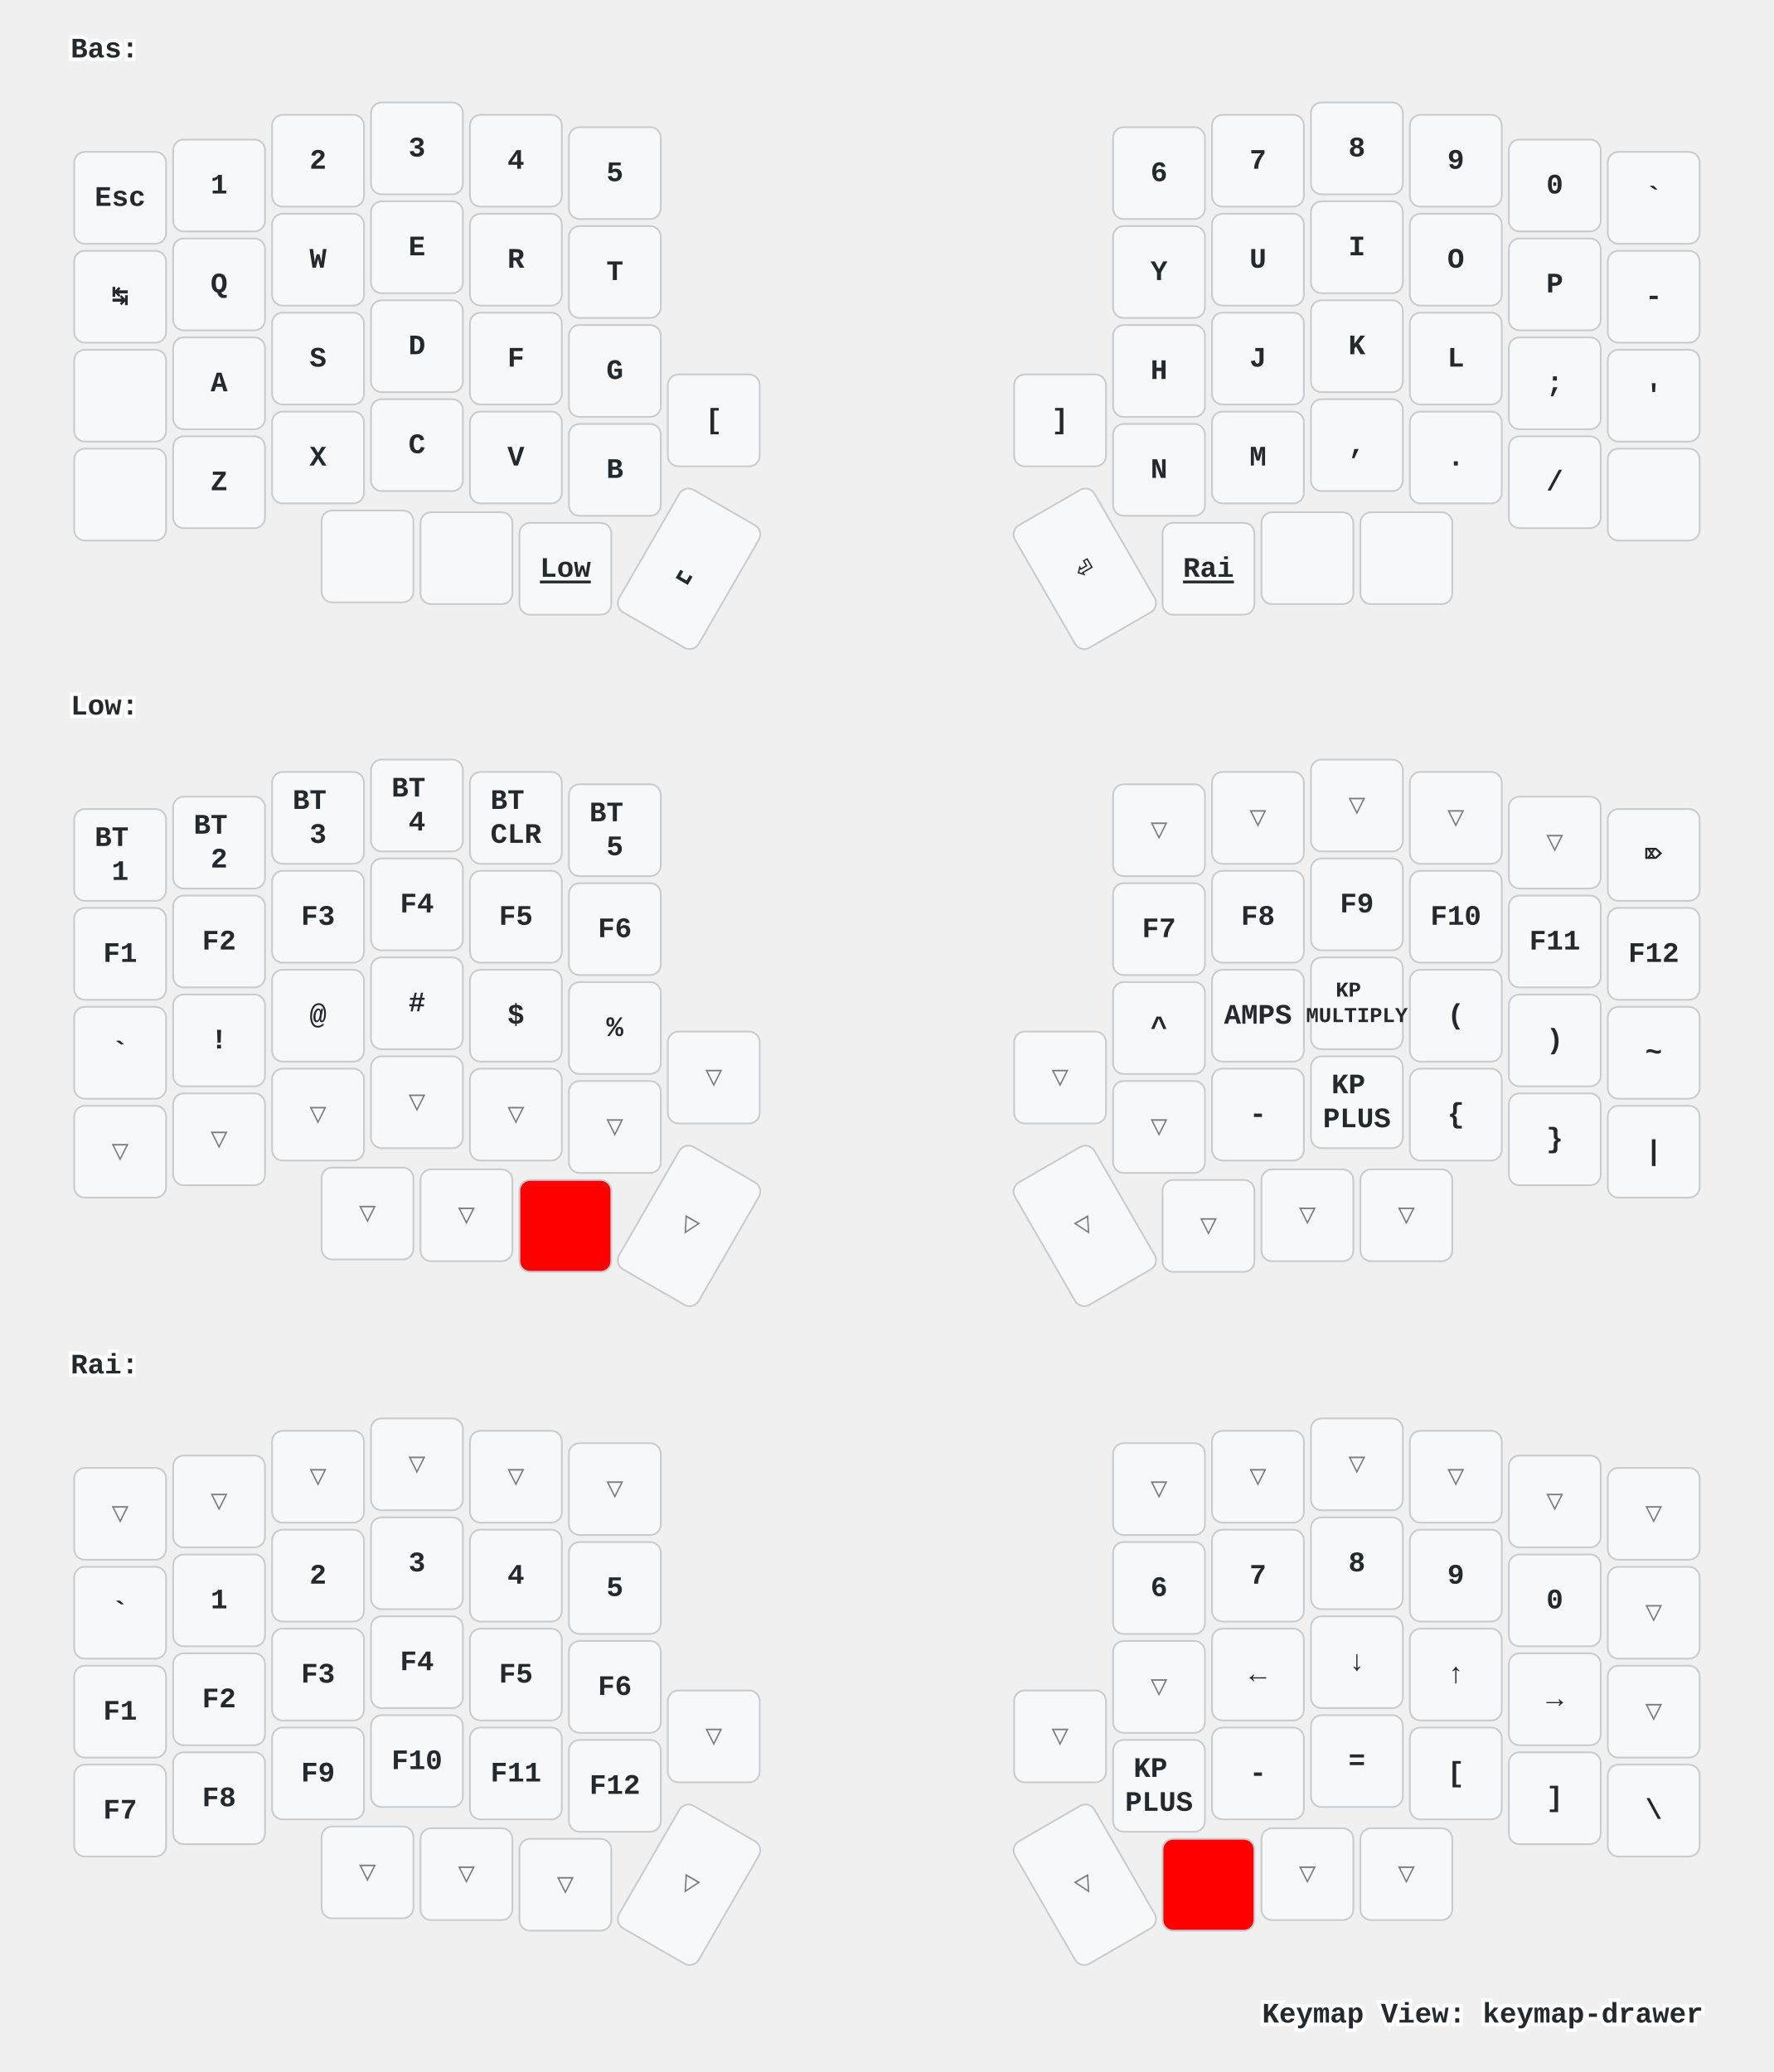
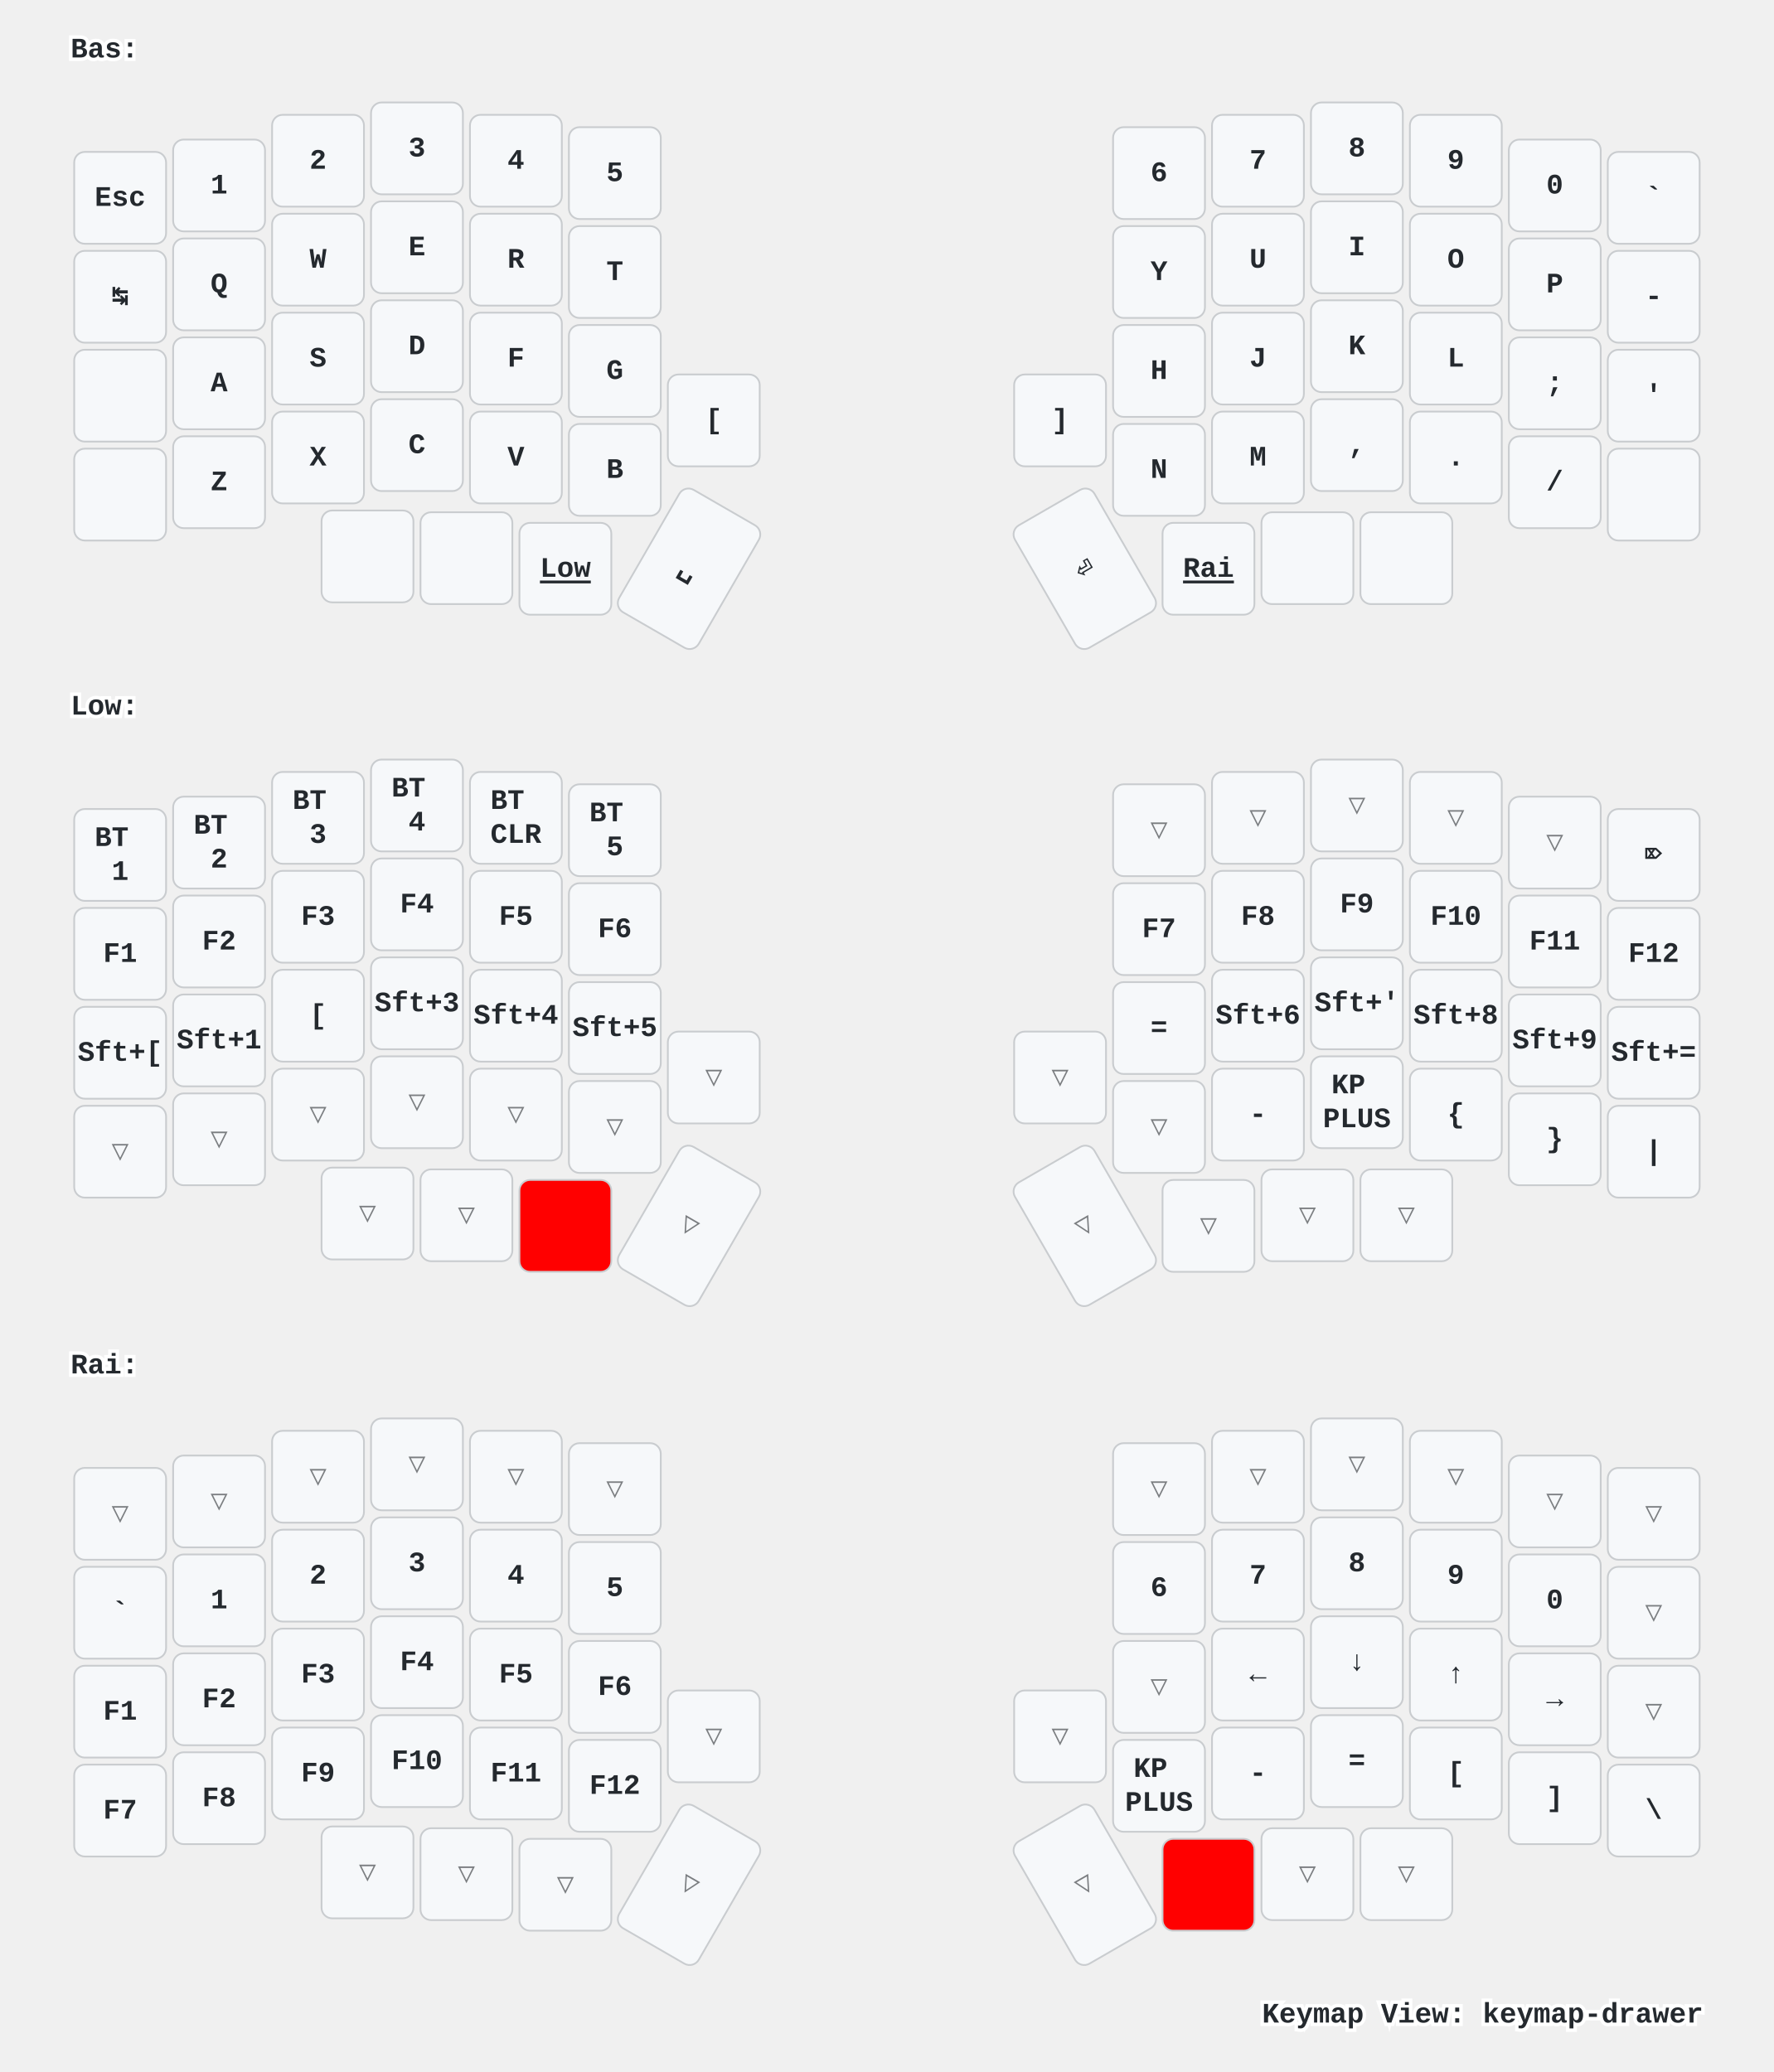
<svg xmlns="http://www.w3.org/2000/svg" xmlns:xlink="http://www.w3.org/1999/xlink" width="1004" height="1173" viewBox="0 0 1004 1173" class="keymap">
  <defs>/* start glyphs */
<svg id="mdi:apple-keyboard-command">
      <svg id="mdi-apple-keyboard-command" viewBox="0 0 24 24">
        <path d="M6,2A4,4 0 0,1 10,6V8H14V6A4,4 0 0,1 18,2A4,4 0 0,1 22,6A4,4 0 0,1 18,10H16V14H18A4,4 0 0,1 22,18A4,4 0 0,1 18,22A4,4 0 0,1 14,18V16H10V18A4,4 0 0,1 6,22A4,4 0 0,1 2,18A4,4 0 0,1 6,14H8V10H6A4,4 0 0,1 2,6A4,4 0 0,1 6,2M16,18A2,2 0 0,0 18,20A2,2 0 0,0 20,18A2,2 0 0,0 18,16H16V18M14,10H10V14H14V10M6,16A2,2 0 0,0 4,18A2,2 0 0,0 6,20A2,2 0 0,0 8,18V16H6M8,6A2,2 0 0,0 6,4A2,2 0 0,0 4,6A2,2 0 0,0 6,8H8V6M18,8A2,2 0 0,0 20,6A2,2 0 0,0 18,4A2,2 0 0,0 16,6V8H18Z" />
      </svg>
    </svg>
    <svg id="mdi:apple-keyboard-control">
      <svg id="mdi-apple-keyboard-control" viewBox="0 0 24 24">
        <path d="M19.78,11.78L18.36,13.19L12,6.83L5.64,13.19L4.22,11.78L12,4L19.78,11.78Z" />
      </svg>
    </svg>
    <svg id="mdi:apple-keyboard-option">
      <svg id="mdi-apple-keyboard-option" viewBox="0 0 24 24">
        <path d="M3,4H9.11L16.15,18H21V20H14.88L7.84,6H3V4M14,4H21V6H14V4Z" />
      </svg>
    </svg>
    <svg id="mdi:apple-keyboard-shift">
      <svg id="mdi-apple-keyboard-shift" viewBox="0 0 24 24">
        <path d="M15,18V12H17.17L12,6.83L6.83,12H9V18H15M12,4L22,14H17V20H7V14H2L12,4Z" />
      </svg>
    </svg>
    <svg id="mdi:backspace-outline">
      <svg id="mdi-backspace-outline" viewBox="0 0 24 24">
        <path d="M19,15.59L17.59,17L14,13.41L10.41,17L9,15.59L12.59,12L9,8.41L10.41,7L14,10.59L17.59,7L19,8.41L15.41,12L19,15.59M22,3A2,2 0 0,1 24,5V19A2,2 0 0,1 22,21H7C6.31,21 5.77,20.64 5.41,20.11L0,12L5.41,3.88C5.77,3.35 6.31,3 7,3H22M22,5H7L2.28,12L7,19H22V5Z" />
      </svg>
    </svg>
  </defs>/* end glyphs */
<style>/* inherit to force styles through use tags */
svg path {
    fill: inherit;
}

/* font and background color specifications */
svg.keymap {
    font-family: SFMono-Regular,Consolas,Liberation Mono,Menlo,monospace;
    font-size: 14px;
    font-kerning: normal;
    text-rendering: optimizeLegibility;
    fill: #24292e;
}

/* default key styling */
rect.key {
    fill: #f6f8fa;
}

rect.key, rect.combo {
    stroke: #c9cccf;
    stroke-width: 1;
}

/* default key side styling, only used is draw_key_sides is set */
rect.side {
    filter: brightness(90%);
}

/* color accent for combo boxes */
rect.combo, rect.combo-separate {
    fill: #cdf;
}

/* color accent for held keys */
rect.held, rect.combo.held {
    fill: #fdd;
}

/* color accent for ghost (optional) keys */
rect.ghost, rect.combo.ghost {
    stroke-dasharray: 4, 4;
    stroke-width: 2;
}

text {
    text-anchor: middle;
    dominant-baseline: middle;
}

/* styling for layer labels */
text.label {
    font-weight: bold;
    text-anchor: start;
    stroke: white;
    stroke-width: 4;
    paint-order: stroke;
}

/* styling for optional footer */
text.footer {
    text-anchor: end;
    dominant-baseline: auto;
    stroke: white;
    stroke-width: 4;
    paint-order: stroke;
}

/* styling for combo tap, and key non-tap label text */
text.combo, text.hold, text.shifted, text.left, text.right {
    font-size: 11px;
}

text.hold {
    text-anchor: middle;
    dominant-baseline: auto;
}

text.shifted {
    text-anchor: middle;
    dominant-baseline: hanging;
}

text.left {
    text-anchor: start;
}

text.right {
    text-anchor: end;
}

text.layer-activator {
    text-decoration: underline;
}

/* styling for hold/shifted label text in combo box */
text.combo.hold, text.combo.shifted, text.combo.left, text.combo.right {
    font-size: 8px;
}

/* lighter symbol for transparent keys */
text.trans {
    fill: #7b7e81;
}

/* styling for combo dendrons */
path.combo {
    stroke-width: 1;
    stroke: gray;
    fill: none;
}

/* Start Tabler Icons Cleanup */
/* cannot use height/width with glyphs */
.icon-tabler &gt; path {
    fill: inherit;
    stroke: inherit;
    stroke-width: 2;
}
/* hide tabler's default box */
.icon-tabler &gt; path[stroke="none"][fill="none"] {
    visibility: hidden;
}
/* End Tabler Icons Cleanup */

/* For default sytles, see https://github.com/caksoylar/keymap-drawer/blob/main/keymap_drawer/config.py#L85 */

svg.keymap {
  font-family: Ubuntu Mono, Inconsolata, Consolas, Liberation Mono, Menlo, monospace;
  font-size: 16px;
  font-weight: bold;
  text-rendering: optimizeLegibility;
}

/* Color accent for held keys
red = #f00
green = #0f0
blue = #00f
yellow = #ff0
cyan = #0ff
magenta = #f0f
white = #fff
black = #000
grey = #888
light grey = #ccc
#ffc
*/
rect.held, rect.combo.held {
    fill: #f00;
}

/* Technique borrowed and extended from https://github.com/englmaxi/zmk-config/blob/master/keymap-drawer/config.yaml */
.sym_sub_text.tap {
  translate: -5px 2px;
  font-size: 20px;
}
.sym_sub_text.shifted {
  translate: 10px 13px;
  font-size: 10px;
  opacity: 1.0;
}
.combo.sym_sub_text.tap {
  translate: -1px 1px;
}
.combo.sym_sub_text.shifted {
  translate: 7px 5px;
  font-size: 10px;
  opacity: 1.0;
}

/* Toggle */
.toggle.shifted {
  translate: -10px 12px;
}

.toggle.hold {
  translate: 13px -23px;
}

/* Variant for tap-dances */
.tap_dance.tap {
  translate: -7px 0px;
  font-size: 12px;
}
.tap_dance.shifted {
  translate: 7px 17px;
  font-size: 12px;
  opacity: 1.0;
}

/* Variant for symbol next to symbol */
.sym_by_sym.tap {
  translate: -6px 0px;
}
.sym_by_sym.shifted {
  translate: 10px 12px;
  opacity: 1.0;
}

.combo.sym_by_sym.tap {
  translate: -35px 0px;
}
.combo.sym_by_sym.shifted {
  translate: 35px 20px;
  opacity: 1.0;
}

.combo.sym_by_sym.hold {
  visibility: hidden;
}

/* hide hold box for combo sym_by_sym */
.combo.sym_by_sym.hold &gt; path[stroke="none"][fill="none"] {
  visibility: hidden;
}
</style>
  <g transform="translate(40, 0)" class="layer-Bas">
    <text x="0" y="28" class="label" id="Bas">Bas:</text>
    <g transform="translate(0, 56)">
      <g transform="translate(28, 56)" class="key keypos-0">
        <rect rx="6" ry="6" x="-26" y="-26" width="52" height="52" class="key" />
        <text x="0" y="0" class="key tap">Esc</text>
      </g>
      <g transform="translate(84, 49)" class="key keypos-1">
        <rect rx="6" ry="6" x="-26" y="-26" width="52" height="52" class="key" />
        <text x="0" y="0" class="key tap">1</text>
      </g>
      <g transform="translate(140, 35)" class="key keypos-2">
        <rect rx="6" ry="6" x="-26" y="-26" width="52" height="52" class="key" />
        <text x="0" y="0" class="key tap">2</text>
      </g>
      <g transform="translate(196, 28)" class="key keypos-3">
        <rect rx="6" ry="6" x="-26" y="-26" width="52" height="52" class="key" />
        <text x="0" y="0" class="key tap">3</text>
      </g>
      <g transform="translate(252, 35)" class="key keypos-4">
        <rect rx="6" ry="6" x="-26" y="-26" width="52" height="52" class="key" />
        <text x="0" y="0" class="key tap">4</text>
      </g>
      <g transform="translate(308, 42)" class="key keypos-5">
        <rect rx="6" ry="6" x="-26" y="-26" width="52" height="52" class="key" />
        <text x="0" y="0" class="key tap">5</text>
      </g>
      <g transform="translate(616, 42)" class="key keypos-6">
        <rect rx="6" ry="6" x="-26" y="-26" width="52" height="52" class="key" />
        <text x="0" y="0" class="key tap">6</text>
      </g>
      <g transform="translate(672, 35)" class="key keypos-7">
        <rect rx="6" ry="6" x="-26" y="-26" width="52" height="52" class="key" />
        <text x="0" y="0" class="key tap">7</text>
      </g>
      <g transform="translate(728, 28)" class="key keypos-8">
        <rect rx="6" ry="6" x="-26" y="-26" width="52" height="52" class="key" />
        <text x="0" y="0" class="key tap">8</text>
      </g>
      <g transform="translate(784, 35)" class="key keypos-9">
        <rect rx="6" ry="6" x="-26" y="-26" width="52" height="52" class="key" />
        <text x="0" y="0" class="key tap">9</text>
      </g>
      <g transform="translate(840, 49)" class="key keypos-10">
        <rect rx="6" ry="6" x="-26" y="-26" width="52" height="52" class="key" />
        <text x="0" y="0" class="key tap">0</text>
      </g>
      <g transform="translate(896, 56)" class="key keypos-11">
        <rect rx="6" ry="6" x="-26" y="-26" width="52" height="52" class="key" />
        <text x="0" y="0" class="key tap">`</text>
      </g>
      <g transform="translate(28, 112)" class="key keypos-12">
        <rect rx="6" ry="6" x="-26" y="-26" width="52" height="52" class="key" />
        <text x="0" y="0" class="key tap">↹</text>
      </g>
      <g transform="translate(84, 105)" class="key keypos-13">
        <rect rx="6" ry="6" x="-26" y="-26" width="52" height="52" class="key" />
        <text x="0" y="0" class="key tap">Q</text>
      </g>
      <g transform="translate(140, 91)" class="key keypos-14">
        <rect rx="6" ry="6" x="-26" y="-26" width="52" height="52" class="key" />
        <text x="0" y="0" class="key tap">W</text>
      </g>
      <g transform="translate(196, 84)" class="key keypos-15">
        <rect rx="6" ry="6" x="-26" y="-26" width="52" height="52" class="key" />
        <text x="0" y="0" class="key tap">E</text>
      </g>
      <g transform="translate(252, 91)" class="key keypos-16">
        <rect rx="6" ry="6" x="-26" y="-26" width="52" height="52" class="key" />
        <text x="0" y="0" class="key tap">R</text>
      </g>
      <g transform="translate(308, 98)" class="key keypos-17">
        <rect rx="6" ry="6" x="-26" y="-26" width="52" height="52" class="key" />
        <text x="0" y="0" class="key tap">T</text>
      </g>
      <g transform="translate(616, 98)" class="key keypos-18">
        <rect rx="6" ry="6" x="-26" y="-26" width="52" height="52" class="key" />
        <text x="0" y="0" class="key tap">Y</text>
      </g>
      <g transform="translate(672, 91)" class="key keypos-19">
        <rect rx="6" ry="6" x="-26" y="-26" width="52" height="52" class="key" />
        <text x="0" y="0" class="key tap">U</text>
      </g>
      <g transform="translate(728, 84)" class="key keypos-20">
        <rect rx="6" ry="6" x="-26" y="-26" width="52" height="52" class="key" />
        <text x="0" y="0" class="key tap">I</text>
      </g>
      <g transform="translate(784, 91)" class="key keypos-21">
        <rect rx="6" ry="6" x="-26" y="-26" width="52" height="52" class="key" />
        <text x="0" y="0" class="key tap">O</text>
      </g>
      <g transform="translate(840, 105)" class="key keypos-22">
        <rect rx="6" ry="6" x="-26" y="-26" width="52" height="52" class="key" />
        <text x="0" y="0" class="key tap">P</text>
      </g>
      <g transform="translate(896, 112)" class="key keypos-23">
        <rect rx="6" ry="6" x="-26" y="-26" width="52" height="52" class="key" />
        <text x="0" y="0" class="key tap">-</text>
      </g>
      <g transform="translate(28, 168)" class="key keypos-24">
        <rect rx="6" ry="6" x="-26" y="-26" width="52" height="52" class="key" />
        <use href="#mdi:apple-keyboard-control" xlink:href="#mdi:apple-keyboard-control" x="-9" y="-9" height="18" width="18.0" class="key tap glyph mdi:apple-keyboard-control" />
      </g>
      <g transform="translate(84, 161)" class="key keypos-25">
        <rect rx="6" ry="6" x="-26" y="-26" width="52" height="52" class="key" />
        <text x="0" y="0" class="key tap">A</text>
      </g>
      <g transform="translate(140, 147)" class="key keypos-26">
        <rect rx="6" ry="6" x="-26" y="-26" width="52" height="52" class="key" />
        <text x="0" y="0" class="key tap">S</text>
      </g>
      <g transform="translate(196, 140)" class="key keypos-27">
        <rect rx="6" ry="6" x="-26" y="-26" width="52" height="52" class="key" />
        <text x="0" y="0" class="key tap">D</text>
      </g>
      <g transform="translate(252, 147)" class="key keypos-28">
        <rect rx="6" ry="6" x="-26" y="-26" width="52" height="52" class="key" />
        <text x="0" y="0" class="key tap">F</text>
      </g>
      <g transform="translate(308, 154)" class="key keypos-29">
        <rect rx="6" ry="6" x="-26" y="-26" width="52" height="52" class="key" />
        <text x="0" y="0" class="key tap">G</text>
      </g>
      <g transform="translate(616, 154)" class="key keypos-30">
        <rect rx="6" ry="6" x="-26" y="-26" width="52" height="52" class="key" />
        <text x="0" y="0" class="key tap">H</text>
      </g>
      <g transform="translate(672, 147)" class="key keypos-31">
        <rect rx="6" ry="6" x="-26" y="-26" width="52" height="52" class="key" />
        <text x="0" y="0" class="key tap">J</text>
      </g>
      <g transform="translate(728, 140)" class="key keypos-32">
        <rect rx="6" ry="6" x="-26" y="-26" width="52" height="52" class="key" />
        <text x="0" y="0" class="key tap">K</text>
      </g>
      <g transform="translate(784, 147)" class="key keypos-33">
        <rect rx="6" ry="6" x="-26" y="-26" width="52" height="52" class="key" />
        <text x="0" y="0" class="key tap">L</text>
      </g>
      <g transform="translate(840, 161)" class="key keypos-34">
        <rect rx="6" ry="6" x="-26" y="-26" width="52" height="52" class="key" />
        <text x="0" y="0" class="key tap">;</text>
      </g>
      <g transform="translate(896, 168)" class="key keypos-35">
        <rect rx="6" ry="6" x="-26" y="-26" width="52" height="52" class="key" />
        <text x="0" y="0" class="key tap">'</text>
      </g>
      <g transform="translate(28, 224)" class="key keypos-36">
        <rect rx="6" ry="6" x="-26" y="-26" width="52" height="52" class="key" />
        <use href="#mdi:apple-keyboard-shift" xlink:href="#mdi:apple-keyboard-shift" x="-9" y="-9" height="18" width="18.0" class="key tap glyph mdi:apple-keyboard-shift" />
      </g>
      <g transform="translate(84, 217)" class="key keypos-37">
        <rect rx="6" ry="6" x="-26" y="-26" width="52" height="52" class="key" />
        <text x="0" y="0" class="key tap">Z</text>
      </g>
      <g transform="translate(140, 203)" class="key keypos-38">
        <rect rx="6" ry="6" x="-26" y="-26" width="52" height="52" class="key" />
        <text x="0" y="0" class="key tap">X</text>
      </g>
      <g transform="translate(196, 196)" class="key keypos-39">
        <rect rx="6" ry="6" x="-26" y="-26" width="52" height="52" class="key" />
        <text x="0" y="0" class="key tap">C</text>
      </g>
      <g transform="translate(252, 203)" class="key keypos-40">
        <rect rx="6" ry="6" x="-26" y="-26" width="52" height="52" class="key" />
        <text x="0" y="0" class="key tap">V</text>
      </g>
      <g transform="translate(308, 210)" class="key keypos-41">
        <rect rx="6" ry="6" x="-26" y="-26" width="52" height="52" class="key" />
        <text x="0" y="0" class="key tap">B</text>
      </g>
      <g transform="translate(364, 182)" class="key keypos-42">
        <rect rx="6" ry="6" x="-26" y="-26" width="52" height="52" class="key" />
        <text x="0" y="0" class="key tap">[</text>
      </g>
      <g transform="translate(560, 182)" class="key keypos-43">
        <rect rx="6" ry="6" x="-26" y="-26" width="52" height="52" class="key" />
        <text x="0" y="0" class="key tap">]</text>
      </g>
      <g transform="translate(616, 210)" class="key keypos-44">
        <rect rx="6" ry="6" x="-26" y="-26" width="52" height="52" class="key" />
        <text x="0" y="0" class="key tap">N</text>
      </g>
      <g transform="translate(672, 203)" class="key keypos-45">
        <rect rx="6" ry="6" x="-26" y="-26" width="52" height="52" class="key" />
        <text x="0" y="0" class="key tap">M</text>
      </g>
      <g transform="translate(728, 196)" class="key keypos-46">
        <rect rx="6" ry="6" x="-26" y="-26" width="52" height="52" class="key" />
        <text x="0" y="0" class="key tap">,</text>
      </g>
      <g transform="translate(784, 203)" class="key keypos-47">
        <rect rx="6" ry="6" x="-26" y="-26" width="52" height="52" class="key" />
        <text x="0" y="0" class="key tap">.</text>
      </g>
      <g transform="translate(840, 217)" class="key keypos-48">
        <rect rx="6" ry="6" x="-26" y="-26" width="52" height="52" class="key" />
        <text x="0" y="0" class="key tap">/</text>
      </g>
      <g transform="translate(896, 224)" class="key keypos-49">
        <rect rx="6" ry="6" x="-26" y="-26" width="52" height="52" class="key" />
        <use href="#mdi:apple-keyboard-shift" xlink:href="#mdi:apple-keyboard-shift" x="-9" y="-9" height="18" width="18.0" class="key tap glyph mdi:apple-keyboard-shift" />
      </g>
      <g transform="translate(168, 259)" class="key keypos-50">
        <rect rx="6" ry="6" x="-26" y="-26" width="52" height="52" class="key" />
        <use href="#mdi:apple-keyboard-option" xlink:href="#mdi:apple-keyboard-option" x="-9" y="-9" height="18" width="18.0" class="key tap glyph mdi:apple-keyboard-option" />
      </g>
      <g transform="translate(224, 260)" class="key keypos-51">
        <rect rx="6" ry="6" x="-26" y="-26" width="52" height="52" class="key" />
        <use href="#mdi:apple-keyboard-command" xlink:href="#mdi:apple-keyboard-command" x="-9" y="-9" height="18" width="18.0" class="key tap glyph mdi:apple-keyboard-command" />
      </g>
      <g transform="translate(280, 266)" class="key keypos-52">
        <rect rx="6" ry="6" x="-26" y="-26" width="52" height="52" class="key" />
        <a href="#Low">
          <text x="0" y="0" class="key tap layer-activator">Low</text>
        </a>
      </g>
      <g transform="translate(350, 266) rotate(30.0)" class="key keypos-53">
        <rect rx="6" ry="6" x="-26" y="-40" width="52" height="80" class="key" />
        <text x="0" y="0" class="key tap">␣</text>
      </g>
      <g transform="translate(574, 266) rotate(-30.0)" class="key keypos-54">
        <rect rx="6" ry="6" x="-26" y="-40" width="52" height="80" class="key" />
        <text x="0" y="0" class="key tap">⏎</text>
      </g>
      <g transform="translate(644, 266)" class="key keypos-55">
        <rect rx="6" ry="6" x="-26" y="-26" width="52" height="52" class="key" />
        <a href="#Rai">
          <text x="0" y="0" class="key tap layer-activator">Rai</text>
        </a>
      </g>
      <g transform="translate(700, 260)" class="key keypos-56">
        <rect rx="6" ry="6" x="-26" y="-26" width="52" height="52" class="key" />
        <use href="#mdi:backspace-outline" xlink:href="#mdi:backspace-outline" x="-9" y="-9" height="18" width="18.0" class="key tap glyph mdi:backspace-outline" />
      </g>
      <g transform="translate(756, 260)" class="key keypos-57">
        <rect rx="6" ry="6" x="-26" y="-26" width="52" height="52" class="key" />
        <use href="#mdi:apple-keyboard-command" xlink:href="#mdi:apple-keyboard-command" x="-9" y="-9" height="18" width="18.0" class="key tap glyph mdi:apple-keyboard-command" />
      </g>
    </g>
  </g>
  <g transform="translate(40, 372)" class="layer-Low">
    <text x="0" y="28" class="label" id="Low">Low:</text>
    <g transform="translate(0, 56)">
      <g transform="translate(28, 56)" class="key keypos-0">
        <rect rx="6" ry="6" x="-26" y="-26" width="52" height="52" class="key" />
        <text x="0" y="0" class="key tap">
          <tspan x="0" dy="-0.6em">BT</tspan>
          <tspan x="0" dy="1.2em">1</tspan>
        </text>
      </g>
      <g transform="translate(84, 49)" class="key keypos-1">
        <rect rx="6" ry="6" x="-26" y="-26" width="52" height="52" class="key" />
        <text x="0" y="0" class="key tap">
          <tspan x="0" dy="-0.6em">BT</tspan>
          <tspan x="0" dy="1.2em">2</tspan>
        </text>
      </g>
      <g transform="translate(140, 35)" class="key keypos-2">
        <rect rx="6" ry="6" x="-26" y="-26" width="52" height="52" class="key" />
        <text x="0" y="0" class="key tap">
          <tspan x="0" dy="-0.6em">BT</tspan>
          <tspan x="0" dy="1.2em">3</tspan>
        </text>
      </g>
      <g transform="translate(196, 28)" class="key keypos-3">
        <rect rx="6" ry="6" x="-26" y="-26" width="52" height="52" class="key" />
        <text x="0" y="0" class="key tap">
          <tspan x="0" dy="-0.6em">BT</tspan>
          <tspan x="0" dy="1.2em">4</tspan>
        </text>
      </g>
      <g transform="translate(252, 35)" class="key keypos-4">
        <rect rx="6" ry="6" x="-26" y="-26" width="52" height="52" class="key" />
        <text x="0" y="0" class="key tap">
          <tspan x="0" dy="-0.6em">BT</tspan>
          <tspan x="0" dy="1.2em">CLR</tspan>
        </text>
      </g>
      <g transform="translate(308, 42)" class="key keypos-5">
        <rect rx="6" ry="6" x="-26" y="-26" width="52" height="52" class="key" />
        <text x="0" y="0" class="key tap">
          <tspan x="0" dy="-0.6em">BT</tspan>
          <tspan x="0" dy="1.2em">5</tspan>
        </text>
      </g>
      <g transform="translate(616, 42)" class="key trans keypos-6">
        <rect rx="6" ry="6" x="-26" y="-26" width="52" height="52" class="key trans" />
        <text x="0" y="0" class="key trans tap">▽</text>
      </g>
      <g transform="translate(672, 35)" class="key trans keypos-7">
        <rect rx="6" ry="6" x="-26" y="-26" width="52" height="52" class="key trans" />
        <text x="0" y="0" class="key trans tap">▽</text>
      </g>
      <g transform="translate(728, 28)" class="key trans keypos-8">
        <rect rx="6" ry="6" x="-26" y="-26" width="52" height="52" class="key trans" />
        <text x="0" y="0" class="key trans tap">▽</text>
      </g>
      <g transform="translate(784, 35)" class="key trans keypos-9">
        <rect rx="6" ry="6" x="-26" y="-26" width="52" height="52" class="key trans" />
        <text x="0" y="0" class="key trans tap">▽</text>
      </g>
      <g transform="translate(840, 49)" class="key trans keypos-10">
        <rect rx="6" ry="6" x="-26" y="-26" width="52" height="52" class="key trans" />
        <text x="0" y="0" class="key trans tap">▽</text>
      </g>
      <g transform="translate(896, 56)" class="key keypos-11">
        <rect rx="6" ry="6" x="-26" y="-26" width="52" height="52" class="key" />
        <text x="0" y="0" class="key tap">⌦</text>
      </g>
      <g transform="translate(28, 112)" class="key keypos-12">
        <rect rx="6" ry="6" x="-26" y="-26" width="52" height="52" class="key" />
        <text x="0" y="0" class="key tap">F1</text>
      </g>
      <g transform="translate(84, 105)" class="key keypos-13">
        <rect rx="6" ry="6" x="-26" y="-26" width="52" height="52" class="key" />
        <text x="0" y="0" class="key tap">F2</text>
      </g>
      <g transform="translate(140, 91)" class="key keypos-14">
        <rect rx="6" ry="6" x="-26" y="-26" width="52" height="52" class="key" />
        <text x="0" y="0" class="key tap">F3</text>
      </g>
      <g transform="translate(196, 84)" class="key keypos-15">
        <rect rx="6" ry="6" x="-26" y="-26" width="52" height="52" class="key" />
        <text x="0" y="0" class="key tap">F4</text>
      </g>
      <g transform="translate(252, 91)" class="key keypos-16">
        <rect rx="6" ry="6" x="-26" y="-26" width="52" height="52" class="key" />
        <text x="0" y="0" class="key tap">F5</text>
      </g>
      <g transform="translate(308, 98)" class="key keypos-17">
        <rect rx="6" ry="6" x="-26" y="-26" width="52" height="52" class="key" />
        <text x="0" y="0" class="key tap">F6</text>
      </g>
      <g transform="translate(616, 98)" class="key keypos-18">
        <rect rx="6" ry="6" x="-26" y="-26" width="52" height="52" class="key" />
        <text x="0" y="0" class="key tap">F7</text>
      </g>
      <g transform="translate(672, 91)" class="key keypos-19">
        <rect rx="6" ry="6" x="-26" y="-26" width="52" height="52" class="key" />
        <text x="0" y="0" class="key tap">F8</text>
      </g>
      <g transform="translate(728, 84)" class="key keypos-20">
        <rect rx="6" ry="6" x="-26" y="-26" width="52" height="52" class="key" />
        <text x="0" y="0" class="key tap">F9</text>
      </g>
      <g transform="translate(784, 91)" class="key keypos-21">
        <rect rx="6" ry="6" x="-26" y="-26" width="52" height="52" class="key" />
        <text x="0" y="0" class="key tap">F10</text>
      </g>
      <g transform="translate(840, 105)" class="key keypos-22">
        <rect rx="6" ry="6" x="-26" y="-26" width="52" height="52" class="key" />
        <text x="0" y="0" class="key tap">F11</text>
      </g>
      <g transform="translate(896, 112)" class="key keypos-23">
        <rect rx="6" ry="6" x="-26" y="-26" width="52" height="52" class="key" />
        <text x="0" y="0" class="key tap">F12</text>
      </g>
      <g transform="translate(28, 168)" class="key keypos-24">
        <rect rx="6" ry="6" x="-26" y="-26" width="52" height="52" class="key" />
-         <text x="0" y="0" class="key tap">`</text>
+         <text x="0" y="0" class="key tap">Sft+[</text>
      </g>
      <g transform="translate(84, 161)" class="key keypos-25">
        <rect rx="6" ry="6" x="-26" y="-26" width="52" height="52" class="key" />
-         <text x="0" y="0" class="key tap">!</text>
+         <text x="0" y="0" class="key tap">Sft+1</text>
      </g>
      <g transform="translate(140, 147)" class="key keypos-26">
        <rect rx="6" ry="6" x="-26" y="-26" width="52" height="52" class="key" />
-         <text x="0" y="0" class="key tap">@</text>
+         <text x="0" y="0" class="key tap">[</text>
      </g>
      <g transform="translate(196, 140)" class="key keypos-27">
        <rect rx="6" ry="6" x="-26" y="-26" width="52" height="52" class="key" />
-         <text x="0" y="0" class="key tap">#</text>
+         <text x="0" y="0" class="key tap">Sft+3</text>
      </g>
      <g transform="translate(252, 147)" class="key keypos-28">
        <rect rx="6" ry="6" x="-26" y="-26" width="52" height="52" class="key" />
-         <text x="0" y="0" class="key tap">$</text>
+         <text x="0" y="0" class="key tap">Sft+4</text>
      </g>
      <g transform="translate(308, 154)" class="key keypos-29">
        <rect rx="6" ry="6" x="-26" y="-26" width="52" height="52" class="key" />
-         <text x="0" y="0" class="key tap">%</text>
+         <text x="0" y="0" class="key tap">Sft+5</text>
      </g>
      <g transform="translate(616, 154)" class="key keypos-30">
        <rect rx="6" ry="6" x="-26" y="-26" width="52" height="52" class="key" />
-         <text x="0" y="0" class="key tap">^</text>
+         <text x="0" y="0" class="key tap">=</text>
      </g>
      <g transform="translate(672, 147)" class="key keypos-31">
        <rect rx="6" ry="6" x="-26" y="-26" width="52" height="52" class="key" />
-         <text x="0" y="0" class="key tap">AMPS</text>
+         <text x="0" y="0" class="key tap">Sft+6</text>
      </g>
      <g transform="translate(728, 140)" class="key keypos-32">
        <rect rx="6" ry="6" x="-26" y="-26" width="52" height="52" class="key" />
-         <text x="0" y="0" class="key tap">
-           <tspan x="0" dy="-0.6em" style="font-size: 75%">KP</tspan>
-           <tspan x="0" dy="1.2em" style="font-size: 75%">MULTIPLY</tspan>
-         </text>
+         <text x="0" y="0" class="key tap">Sft+'</text>
      </g>
      <g transform="translate(784, 147)" class="key keypos-33">
        <rect rx="6" ry="6" x="-26" y="-26" width="52" height="52" class="key" />
-         <text x="0" y="0" class="key tap">(</text>
+         <text x="0" y="0" class="key tap">Sft+8</text>
      </g>
      <g transform="translate(840, 161)" class="key keypos-34">
        <rect rx="6" ry="6" x="-26" y="-26" width="52" height="52" class="key" />
-         <text x="0" y="0" class="key tap">)</text>
+         <text x="0" y="0" class="key tap">Sft+9</text>
      </g>
      <g transform="translate(896, 168)" class="key keypos-35">
        <rect rx="6" ry="6" x="-26" y="-26" width="52" height="52" class="key" />
-         <text x="0" y="0" class="key tap">~</text>
+         <text x="0" y="0" class="key tap">Sft+=</text>
      </g>
      <g transform="translate(28, 224)" class="key trans keypos-36">
        <rect rx="6" ry="6" x="-26" y="-26" width="52" height="52" class="key trans" />
        <text x="0" y="0" class="key trans tap">▽</text>
      </g>
      <g transform="translate(84, 217)" class="key trans keypos-37">
        <rect rx="6" ry="6" x="-26" y="-26" width="52" height="52" class="key trans" />
        <text x="0" y="0" class="key trans tap">▽</text>
      </g>
      <g transform="translate(140, 203)" class="key trans keypos-38">
        <rect rx="6" ry="6" x="-26" y="-26" width="52" height="52" class="key trans" />
        <text x="0" y="0" class="key trans tap">▽</text>
      </g>
      <g transform="translate(196, 196)" class="key trans keypos-39">
        <rect rx="6" ry="6" x="-26" y="-26" width="52" height="52" class="key trans" />
        <text x="0" y="0" class="key trans tap">▽</text>
      </g>
      <g transform="translate(252, 203)" class="key trans keypos-40">
        <rect rx="6" ry="6" x="-26" y="-26" width="52" height="52" class="key trans" />
        <text x="0" y="0" class="key trans tap">▽</text>
      </g>
      <g transform="translate(308, 210)" class="key trans keypos-41">
        <rect rx="6" ry="6" x="-26" y="-26" width="52" height="52" class="key trans" />
        <text x="0" y="0" class="key trans tap">▽</text>
      </g>
      <g transform="translate(364, 182)" class="key trans keypos-42">
        <rect rx="6" ry="6" x="-26" y="-26" width="52" height="52" class="key trans" />
        <text x="0" y="0" class="key trans tap">▽</text>
      </g>
      <g transform="translate(560, 182)" class="key trans keypos-43">
        <rect rx="6" ry="6" x="-26" y="-26" width="52" height="52" class="key trans" />
        <text x="0" y="0" class="key trans tap">▽</text>
      </g>
      <g transform="translate(616, 210)" class="key trans keypos-44">
        <rect rx="6" ry="6" x="-26" y="-26" width="52" height="52" class="key trans" />
        <text x="0" y="0" class="key trans tap">▽</text>
      </g>
      <g transform="translate(672, 203)" class="key keypos-45">
        <rect rx="6" ry="6" x="-26" y="-26" width="52" height="52" class="key" />
        <text x="0" y="0" class="key tap">-</text>
      </g>
      <g transform="translate(728, 196)" class="key keypos-46">
        <rect rx="6" ry="6" x="-26" y="-26" width="52" height="52" class="key" />
        <text x="0" y="0" class="key tap">
          <tspan x="0" dy="-0.6em">KP</tspan>
          <tspan x="0" dy="1.2em">PLUS</tspan>
        </text>
      </g>
      <g transform="translate(784, 203)" class="key keypos-47">
        <rect rx="6" ry="6" x="-26" y="-26" width="52" height="52" class="key" />
        <text x="0" y="0" class="key tap">{</text>
      </g>
      <g transform="translate(840, 217)" class="key keypos-48">
        <rect rx="6" ry="6" x="-26" y="-26" width="52" height="52" class="key" />
        <text x="0" y="0" class="key tap">}</text>
      </g>
      <g transform="translate(896, 224)" class="key keypos-49">
        <rect rx="6" ry="6" x="-26" y="-26" width="52" height="52" class="key" />
        <text x="0" y="0" class="key tap">|</text>
      </g>
      <g transform="translate(168, 259)" class="key trans keypos-50">
        <rect rx="6" ry="6" x="-26" y="-26" width="52" height="52" class="key trans" />
        <text x="0" y="0" class="key trans tap">▽</text>
      </g>
      <g transform="translate(224, 260)" class="key trans keypos-51">
        <rect rx="6" ry="6" x="-26" y="-26" width="52" height="52" class="key trans" />
        <text x="0" y="0" class="key trans tap">▽</text>
      </g>
      <g transform="translate(280, 266)" class="key held keypos-52">
        <rect rx="6" ry="6" x="-26" y="-26" width="52" height="52" class="key held" />
      </g>
      <g transform="translate(350, 266) rotate(30.0)" class="key trans keypos-53">
        <rect rx="6" ry="6" x="-26" y="-40" width="52" height="80" class="key trans" />
        <text x="0" y="0" class="key trans tap">▽</text>
      </g>
      <g transform="translate(574, 266) rotate(-30.0)" class="key trans keypos-54">
        <rect rx="6" ry="6" x="-26" y="-40" width="52" height="80" class="key trans" />
        <text x="0" y="0" class="key trans tap">▽</text>
      </g>
      <g transform="translate(644, 266)" class="key trans keypos-55">
        <rect rx="6" ry="6" x="-26" y="-26" width="52" height="52" class="key trans" />
        <text x="0" y="0" class="key trans tap">▽</text>
      </g>
      <g transform="translate(700, 260)" class="key trans keypos-56">
        <rect rx="6" ry="6" x="-26" y="-26" width="52" height="52" class="key trans" />
        <text x="0" y="0" class="key trans tap">▽</text>
      </g>
      <g transform="translate(756, 260)" class="key trans keypos-57">
        <rect rx="6" ry="6" x="-26" y="-26" width="52" height="52" class="key trans" />
        <text x="0" y="0" class="key trans tap">▽</text>
      </g>
    </g>
  </g>
  <g transform="translate(40, 745)" class="layer-Rai">
    <text x="0" y="28" class="label" id="Rai">Rai:</text>
    <g transform="translate(0, 56)">
      <g transform="translate(28, 56)" class="key trans keypos-0">
        <rect rx="6" ry="6" x="-26" y="-26" width="52" height="52" class="key trans" />
        <text x="0" y="0" class="key trans tap">▽</text>
      </g>
      <g transform="translate(84, 49)" class="key trans keypos-1">
        <rect rx="6" ry="6" x="-26" y="-26" width="52" height="52" class="key trans" />
        <text x="0" y="0" class="key trans tap">▽</text>
      </g>
      <g transform="translate(140, 35)" class="key trans keypos-2">
        <rect rx="6" ry="6" x="-26" y="-26" width="52" height="52" class="key trans" />
        <text x="0" y="0" class="key trans tap">▽</text>
      </g>
      <g transform="translate(196, 28)" class="key trans keypos-3">
        <rect rx="6" ry="6" x="-26" y="-26" width="52" height="52" class="key trans" />
        <text x="0" y="0" class="key trans tap">▽</text>
      </g>
      <g transform="translate(252, 35)" class="key trans keypos-4">
        <rect rx="6" ry="6" x="-26" y="-26" width="52" height="52" class="key trans" />
        <text x="0" y="0" class="key trans tap">▽</text>
      </g>
      <g transform="translate(308, 42)" class="key trans keypos-5">
        <rect rx="6" ry="6" x="-26" y="-26" width="52" height="52" class="key trans" />
        <text x="0" y="0" class="key trans tap">▽</text>
      </g>
      <g transform="translate(616, 42)" class="key trans keypos-6">
        <rect rx="6" ry="6" x="-26" y="-26" width="52" height="52" class="key trans" />
        <text x="0" y="0" class="key trans tap">▽</text>
      </g>
      <g transform="translate(672, 35)" class="key trans keypos-7">
        <rect rx="6" ry="6" x="-26" y="-26" width="52" height="52" class="key trans" />
        <text x="0" y="0" class="key trans tap">▽</text>
      </g>
      <g transform="translate(728, 28)" class="key trans keypos-8">
        <rect rx="6" ry="6" x="-26" y="-26" width="52" height="52" class="key trans" />
        <text x="0" y="0" class="key trans tap">▽</text>
      </g>
      <g transform="translate(784, 35)" class="key trans keypos-9">
        <rect rx="6" ry="6" x="-26" y="-26" width="52" height="52" class="key trans" />
        <text x="0" y="0" class="key trans tap">▽</text>
      </g>
      <g transform="translate(840, 49)" class="key trans keypos-10">
        <rect rx="6" ry="6" x="-26" y="-26" width="52" height="52" class="key trans" />
        <text x="0" y="0" class="key trans tap">▽</text>
      </g>
      <g transform="translate(896, 56)" class="key trans keypos-11">
        <rect rx="6" ry="6" x="-26" y="-26" width="52" height="52" class="key trans" />
        <text x="0" y="0" class="key trans tap">▽</text>
      </g>
      <g transform="translate(28, 112)" class="key keypos-12">
        <rect rx="6" ry="6" x="-26" y="-26" width="52" height="52" class="key" />
        <text x="0" y="0" class="key tap">`</text>
      </g>
      <g transform="translate(84, 105)" class="key keypos-13">
        <rect rx="6" ry="6" x="-26" y="-26" width="52" height="52" class="key" />
        <text x="0" y="0" class="key tap">1</text>
      </g>
      <g transform="translate(140, 91)" class="key keypos-14">
        <rect rx="6" ry="6" x="-26" y="-26" width="52" height="52" class="key" />
        <text x="0" y="0" class="key tap">2</text>
      </g>
      <g transform="translate(196, 84)" class="key keypos-15">
        <rect rx="6" ry="6" x="-26" y="-26" width="52" height="52" class="key" />
        <text x="0" y="0" class="key tap">3</text>
      </g>
      <g transform="translate(252, 91)" class="key keypos-16">
        <rect rx="6" ry="6" x="-26" y="-26" width="52" height="52" class="key" />
        <text x="0" y="0" class="key tap">4</text>
      </g>
      <g transform="translate(308, 98)" class="key keypos-17">
        <rect rx="6" ry="6" x="-26" y="-26" width="52" height="52" class="key" />
        <text x="0" y="0" class="key tap">5</text>
      </g>
      <g transform="translate(616, 98)" class="key keypos-18">
        <rect rx="6" ry="6" x="-26" y="-26" width="52" height="52" class="key" />
        <text x="0" y="0" class="key tap">6</text>
      </g>
      <g transform="translate(672, 91)" class="key keypos-19">
        <rect rx="6" ry="6" x="-26" y="-26" width="52" height="52" class="key" />
        <text x="0" y="0" class="key tap">7</text>
      </g>
      <g transform="translate(728, 84)" class="key keypos-20">
        <rect rx="6" ry="6" x="-26" y="-26" width="52" height="52" class="key" />
        <text x="0" y="0" class="key tap">8</text>
      </g>
      <g transform="translate(784, 91)" class="key keypos-21">
        <rect rx="6" ry="6" x="-26" y="-26" width="52" height="52" class="key" />
        <text x="0" y="0" class="key tap">9</text>
      </g>
      <g transform="translate(840, 105)" class="key keypos-22">
        <rect rx="6" ry="6" x="-26" y="-26" width="52" height="52" class="key" />
        <text x="0" y="0" class="key tap">0</text>
      </g>
      <g transform="translate(896, 112)" class="key trans keypos-23">
        <rect rx="6" ry="6" x="-26" y="-26" width="52" height="52" class="key trans" />
        <text x="0" y="0" class="key trans tap">▽</text>
      </g>
      <g transform="translate(28, 168)" class="key keypos-24">
        <rect rx="6" ry="6" x="-26" y="-26" width="52" height="52" class="key" />
        <text x="0" y="0" class="key tap">F1</text>
      </g>
      <g transform="translate(84, 161)" class="key keypos-25">
        <rect rx="6" ry="6" x="-26" y="-26" width="52" height="52" class="key" />
        <text x="0" y="0" class="key tap">F2</text>
      </g>
      <g transform="translate(140, 147)" class="key keypos-26">
        <rect rx="6" ry="6" x="-26" y="-26" width="52" height="52" class="key" />
        <text x="0" y="0" class="key tap">F3</text>
      </g>
      <g transform="translate(196, 140)" class="key keypos-27">
        <rect rx="6" ry="6" x="-26" y="-26" width="52" height="52" class="key" />
        <text x="0" y="0" class="key tap">F4</text>
      </g>
      <g transform="translate(252, 147)" class="key keypos-28">
        <rect rx="6" ry="6" x="-26" y="-26" width="52" height="52" class="key" />
        <text x="0" y="0" class="key tap">F5</text>
      </g>
      <g transform="translate(308, 154)" class="key keypos-29">
        <rect rx="6" ry="6" x="-26" y="-26" width="52" height="52" class="key" />
        <text x="0" y="0" class="key tap">F6</text>
      </g>
      <g transform="translate(616, 154)" class="key trans keypos-30">
        <rect rx="6" ry="6" x="-26" y="-26" width="52" height="52" class="key trans" />
        <text x="0" y="0" class="key trans tap">▽</text>
      </g>
      <g transform="translate(672, 147)" class="key keypos-31">
        <rect rx="6" ry="6" x="-26" y="-26" width="52" height="52" class="key" />
        <text x="0" y="0" class="key tap">←</text>
      </g>
      <g transform="translate(728, 140)" class="key keypos-32">
        <rect rx="6" ry="6" x="-26" y="-26" width="52" height="52" class="key" />
        <text x="0" y="0" class="key tap">↓</text>
      </g>
      <g transform="translate(784, 147)" class="key keypos-33">
        <rect rx="6" ry="6" x="-26" y="-26" width="52" height="52" class="key" />
        <text x="0" y="0" class="key tap">↑</text>
      </g>
      <g transform="translate(840, 161)" class="key keypos-34">
        <rect rx="6" ry="6" x="-26" y="-26" width="52" height="52" class="key" />
        <text x="0" y="0" class="key tap">→</text>
      </g>
      <g transform="translate(896, 168)" class="key trans keypos-35">
        <rect rx="6" ry="6" x="-26" y="-26" width="52" height="52" class="key trans" />
        <text x="0" y="0" class="key trans tap">▽</text>
      </g>
      <g transform="translate(28, 224)" class="key keypos-36">
        <rect rx="6" ry="6" x="-26" y="-26" width="52" height="52" class="key" />
        <text x="0" y="0" class="key tap">F7</text>
      </g>
      <g transform="translate(84, 217)" class="key keypos-37">
        <rect rx="6" ry="6" x="-26" y="-26" width="52" height="52" class="key" />
        <text x="0" y="0" class="key tap">F8</text>
      </g>
      <g transform="translate(140, 203)" class="key keypos-38">
        <rect rx="6" ry="6" x="-26" y="-26" width="52" height="52" class="key" />
        <text x="0" y="0" class="key tap">F9</text>
      </g>
      <g transform="translate(196, 196)" class="key keypos-39">
        <rect rx="6" ry="6" x="-26" y="-26" width="52" height="52" class="key" />
        <text x="0" y="0" class="key tap">F10</text>
      </g>
      <g transform="translate(252, 203)" class="key keypos-40">
        <rect rx="6" ry="6" x="-26" y="-26" width="52" height="52" class="key" />
        <text x="0" y="0" class="key tap">F11</text>
      </g>
      <g transform="translate(308, 210)" class="key keypos-41">
        <rect rx="6" ry="6" x="-26" y="-26" width="52" height="52" class="key" />
        <text x="0" y="0" class="key tap">F12</text>
      </g>
      <g transform="translate(364, 182)" class="key trans keypos-42">
        <rect rx="6" ry="6" x="-26" y="-26" width="52" height="52" class="key trans" />
        <text x="0" y="0" class="key trans tap">▽</text>
      </g>
      <g transform="translate(560, 182)" class="key trans keypos-43">
        <rect rx="6" ry="6" x="-26" y="-26" width="52" height="52" class="key trans" />
        <text x="0" y="0" class="key trans tap">▽</text>
      </g>
      <g transform="translate(616, 210)" class="key keypos-44">
        <rect rx="6" ry="6" x="-26" y="-26" width="52" height="52" class="key" />
        <text x="0" y="0" class="key tap">
          <tspan x="0" dy="-0.6em">KP</tspan>
          <tspan x="0" dy="1.2em">PLUS</tspan>
        </text>
      </g>
      <g transform="translate(672, 203)" class="key keypos-45">
        <rect rx="6" ry="6" x="-26" y="-26" width="52" height="52" class="key" />
        <text x="0" y="0" class="key tap">-</text>
      </g>
      <g transform="translate(728, 196)" class="key keypos-46">
        <rect rx="6" ry="6" x="-26" y="-26" width="52" height="52" class="key" />
        <text x="0" y="0" class="key tap">=</text>
      </g>
      <g transform="translate(784, 203)" class="key keypos-47">
        <rect rx="6" ry="6" x="-26" y="-26" width="52" height="52" class="key" />
        <text x="0" y="0" class="key tap">[</text>
      </g>
      <g transform="translate(840, 217)" class="key keypos-48">
        <rect rx="6" ry="6" x="-26" y="-26" width="52" height="52" class="key" />
        <text x="0" y="0" class="key tap">]</text>
      </g>
      <g transform="translate(896, 224)" class="key keypos-49">
        <rect rx="6" ry="6" x="-26" y="-26" width="52" height="52" class="key" />
        <text x="0" y="0" class="key tap">\</text>
      </g>
      <g transform="translate(168, 259)" class="key trans keypos-50">
        <rect rx="6" ry="6" x="-26" y="-26" width="52" height="52" class="key trans" />
        <text x="0" y="0" class="key trans tap">▽</text>
      </g>
      <g transform="translate(224, 260)" class="key trans keypos-51">
        <rect rx="6" ry="6" x="-26" y="-26" width="52" height="52" class="key trans" />
        <text x="0" y="0" class="key trans tap">▽</text>
      </g>
      <g transform="translate(280, 266)" class="key trans keypos-52">
        <rect rx="6" ry="6" x="-26" y="-26" width="52" height="52" class="key trans" />
        <text x="0" y="0" class="key trans tap">▽</text>
      </g>
      <g transform="translate(350, 266) rotate(30.0)" class="key trans keypos-53">
        <rect rx="6" ry="6" x="-26" y="-40" width="52" height="80" class="key trans" />
        <text x="0" y="0" class="key trans tap">▽</text>
      </g>
      <g transform="translate(574, 266) rotate(-30.0)" class="key trans keypos-54">
        <rect rx="6" ry="6" x="-26" y="-40" width="52" height="80" class="key trans" />
        <text x="0" y="0" class="key trans tap">▽</text>
      </g>
      <g transform="translate(644, 266)" class="key held keypos-55">
        <rect rx="6" ry="6" x="-26" y="-26" width="52" height="52" class="key held" />
      </g>
      <g transform="translate(700, 260)" class="key trans keypos-56">
        <rect rx="6" ry="6" x="-26" y="-26" width="52" height="52" class="key trans" />
        <text x="0" y="0" class="key trans tap">▽</text>
      </g>
      <g transform="translate(756, 260)" class="key trans keypos-57">
        <rect rx="6" ry="6" x="-26" y="-26" width="52" height="52" class="key trans" />
        <text x="0" y="0" class="key trans tap">▽</text>
      </g>
    </g>
  </g>
  <text x="964.0" y="1145.0" class="footer">Keymap View: <a href="https://github.com/caksoylar/keymap-drawer">keymap-drawer</a>
  </text>
</svg>
